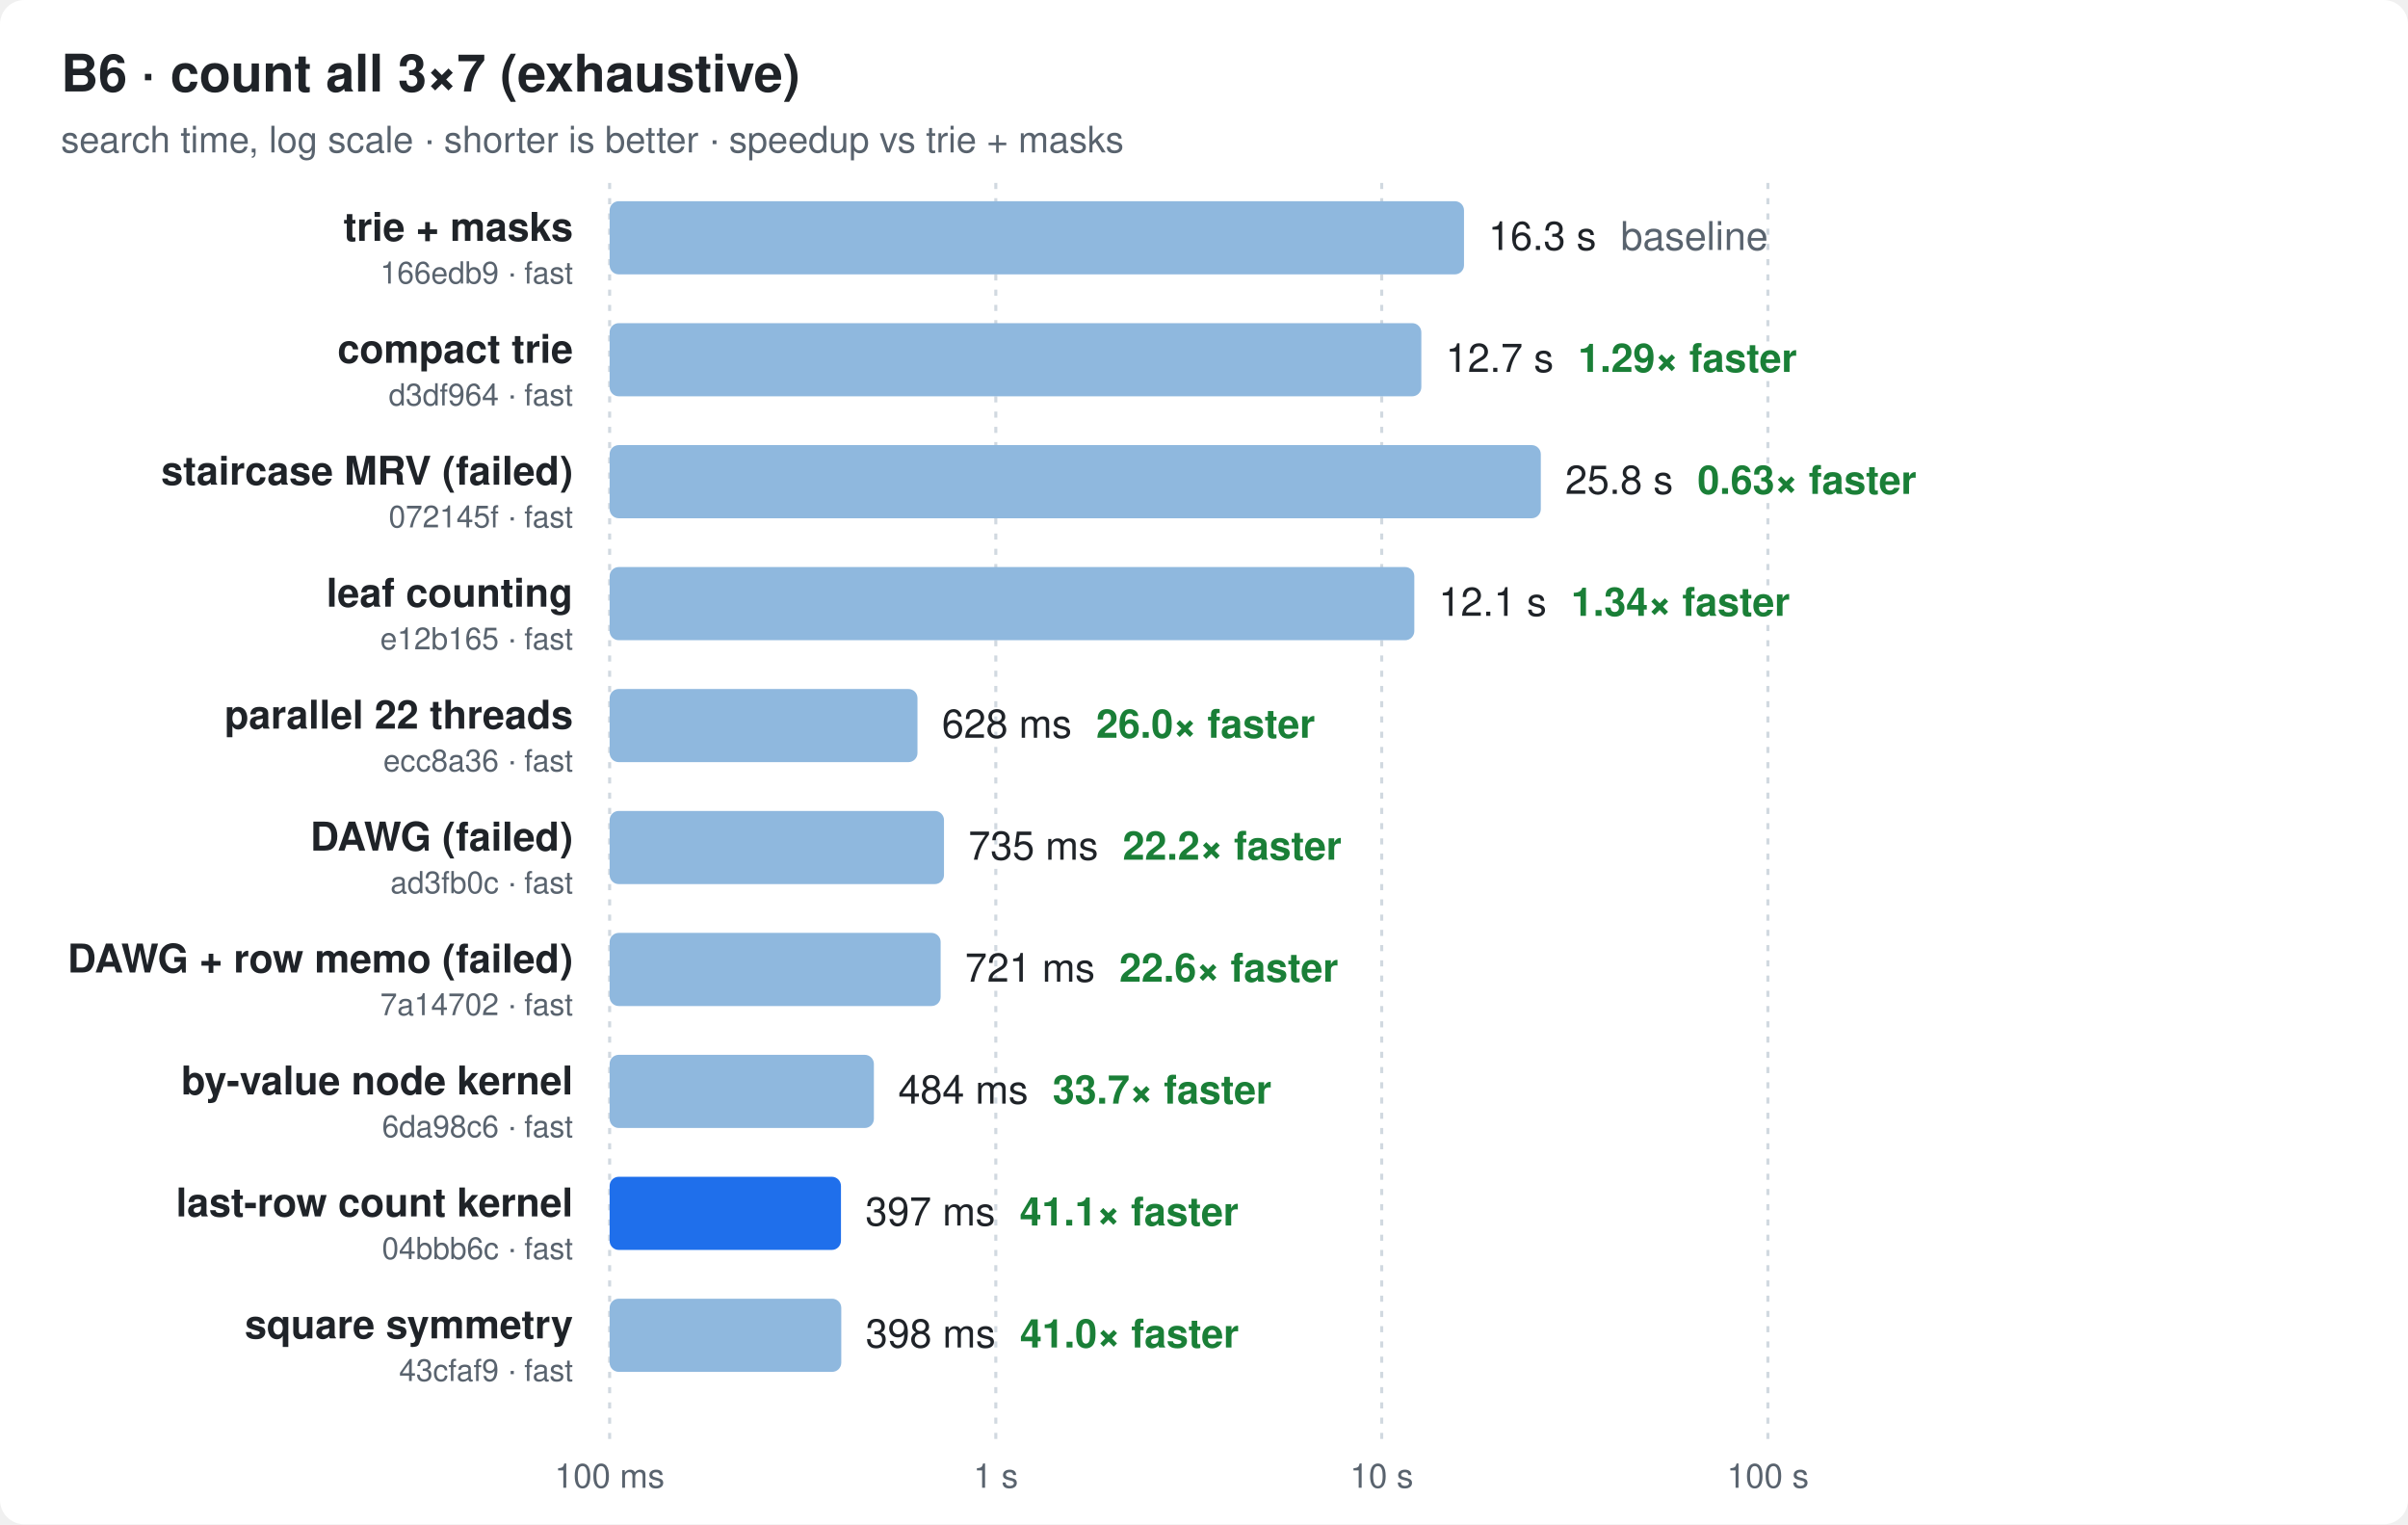
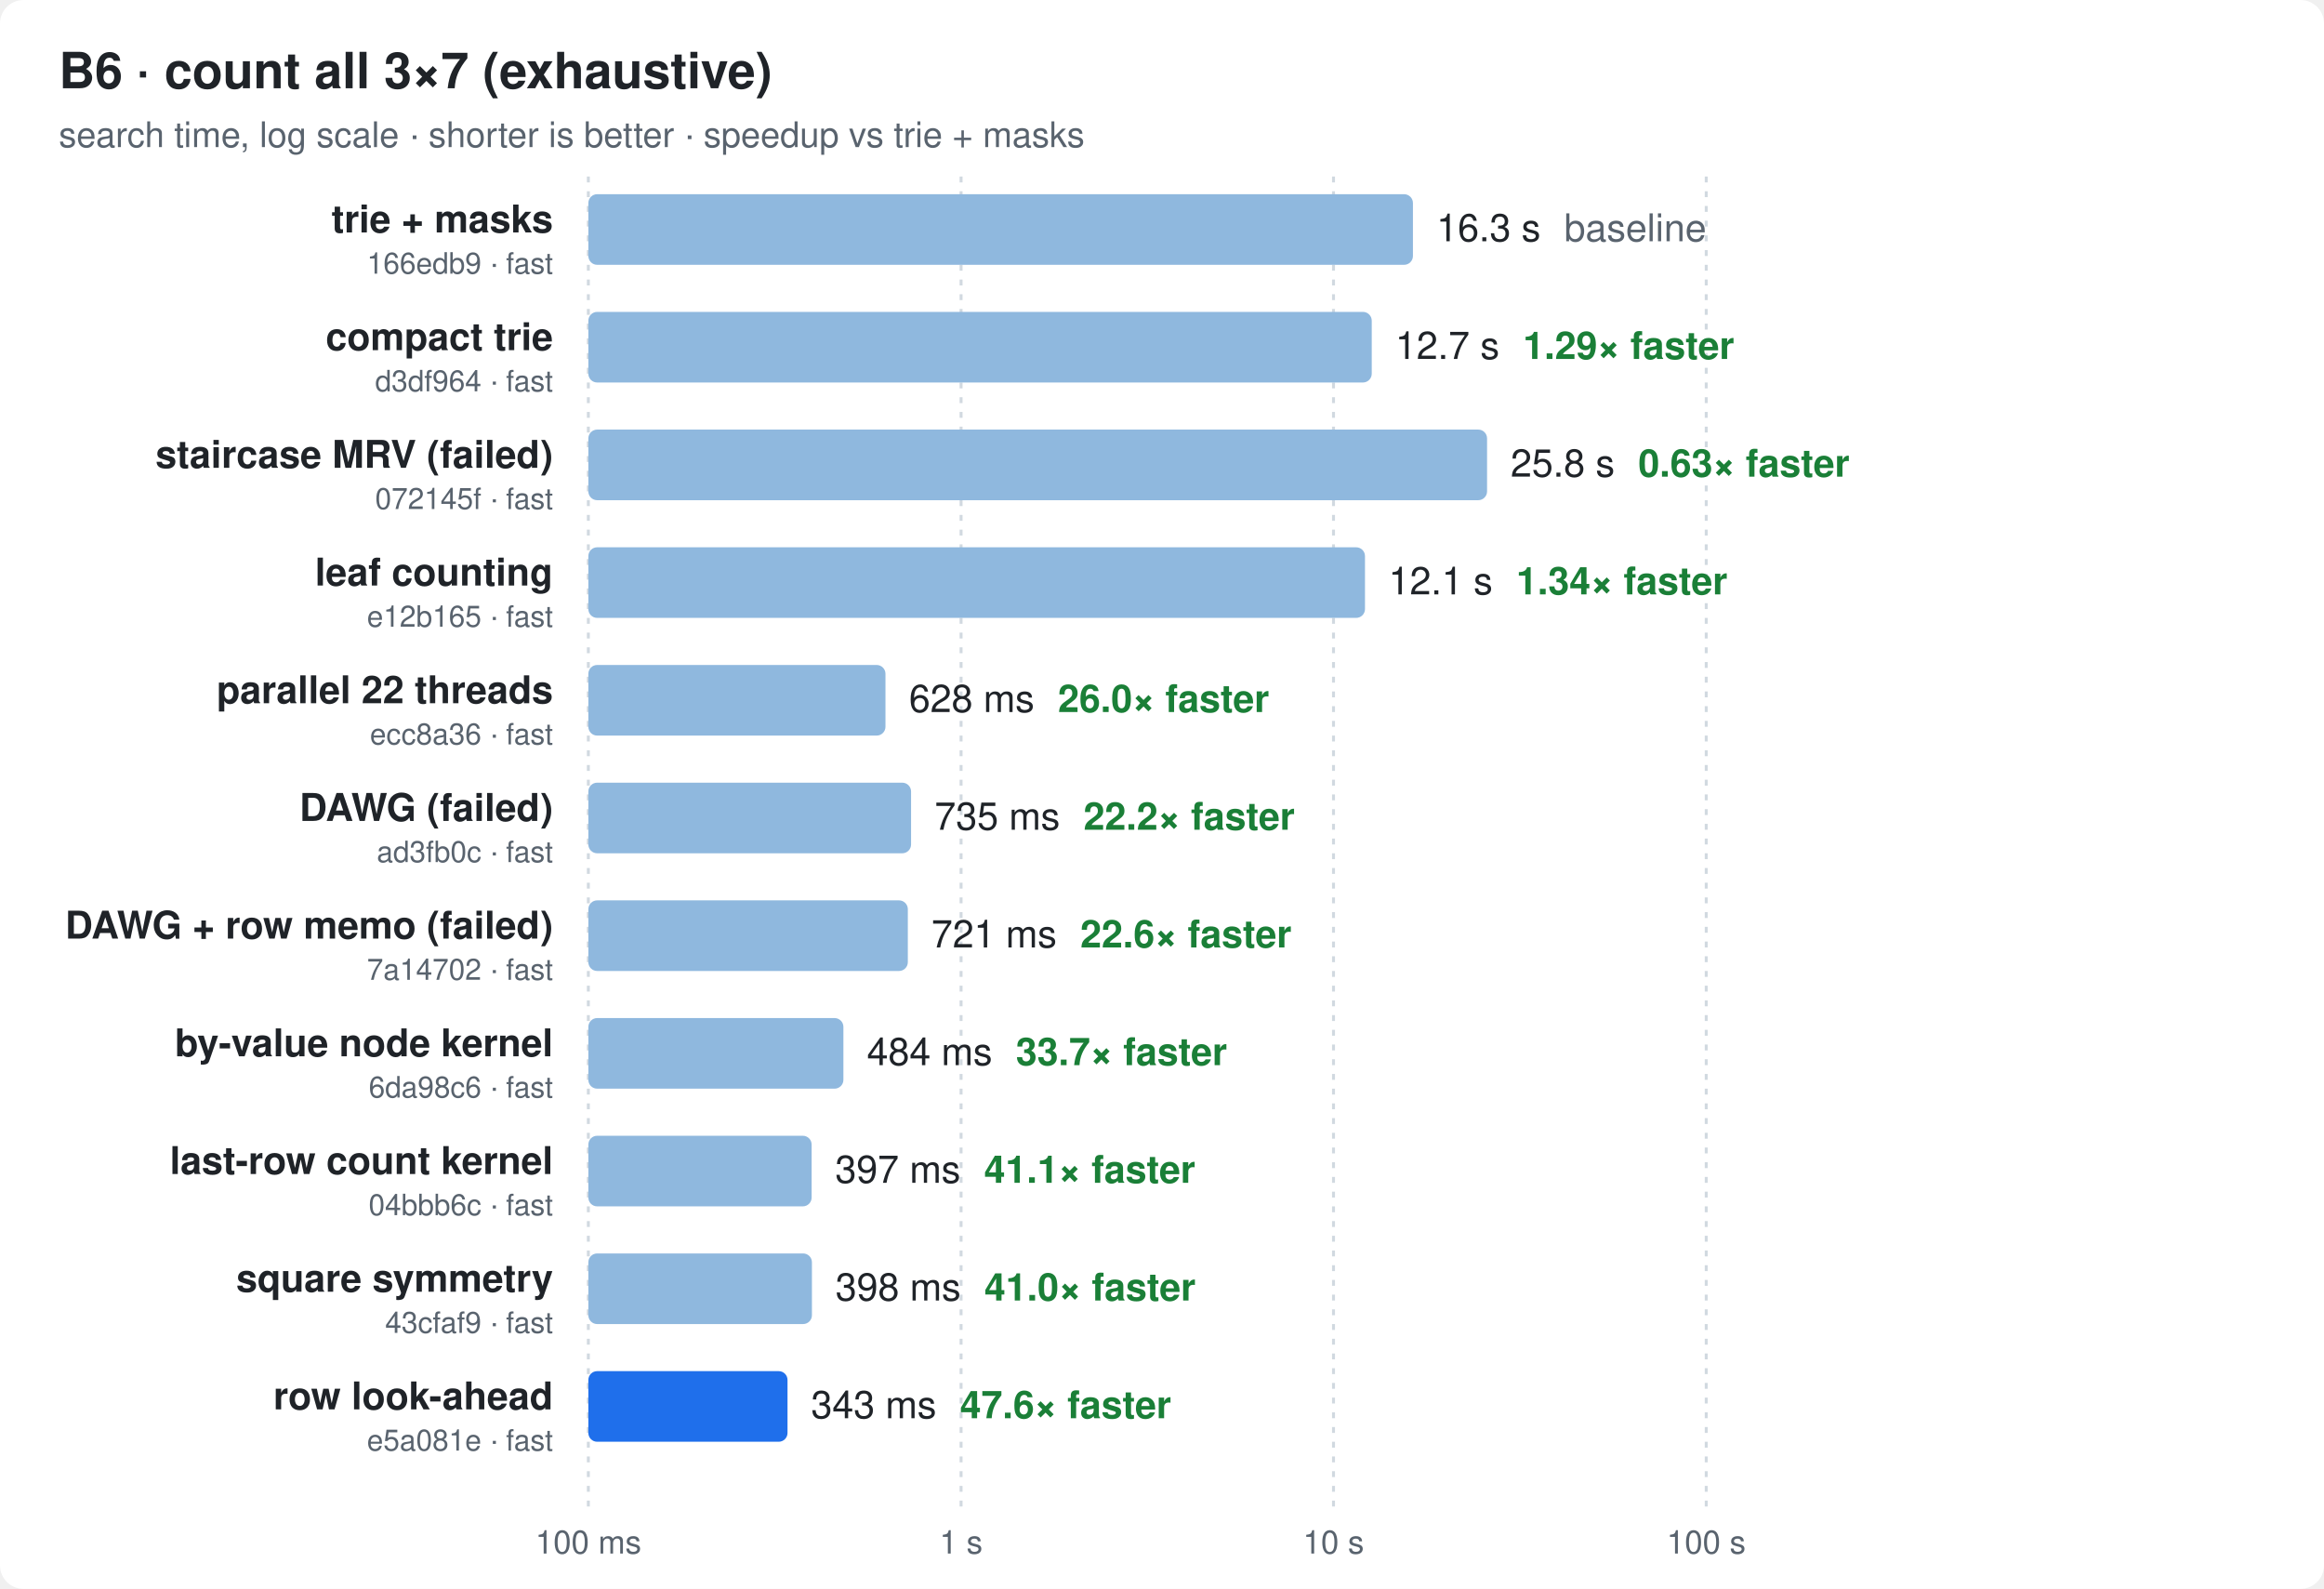
- <svg xmlns="http://www.w3.org/2000/svg" width="790" height="500" viewBox="0 0 790 500" font-family="ui-sans-serif,-apple-system,Segoe UI,Helvetica,Arial,sans-serif">
+ <svg xmlns="http://www.w3.org/2000/svg" width="790" height="540" viewBox="0 0 790 540" font-family="ui-sans-serif,-apple-system,Segoe UI,Helvetica,Arial,sans-serif">
  <style>
  .bg{fill:#ffffff} .t{fill:#1f2328} .m{fill:#59636e} .g{stroke:#d1d9e0}
  .bar{fill:#8fb8de} .best{fill:#1f6feb} .x{fill:#1a7f37;font-weight:600}
  @media (prefers-color-scheme: dark){
    .bg{fill:#0d1117} .t{fill:#e6edf3} .m{fill:#9198a1} .g{stroke:#30363d}
    .bar{fill:#2f5f8f} .best{fill:#4493f8} .x{fill:#3fb950}
  }
</style>
-   <rect class="bg" width="790" height="500" rx="8" />
+   <rect class="bg" width="790" height="540" rx="8" />
  <text class="t" x="20" y="30" font-size="17" font-weight="700">B6 · count all 3×7 (exhaustive)</text>
  <text class="m" x="20" y="50" font-size="12">search time, log scale · shorter is better · speedup vs trie + masks</text>
-   <line class="g" x1="200.0" x2="200.0" y1="60" y2="472" stroke-dasharray="2 3" />
-   <text class="m" x="200.0" y="488" font-size="11" text-anchor="middle">100 ms</text>
-   <line class="g" x1="326.7" x2="326.7" y1="60" y2="472" stroke-dasharray="2 3" />
-   <text class="m" x="326.7" y="488" font-size="11" text-anchor="middle">1 s</text>
-   <line class="g" x1="453.3" x2="453.3" y1="60" y2="472" stroke-dasharray="2 3" />
-   <text class="m" x="453.3" y="488" font-size="11" text-anchor="middle">10 s</text>
-   <line class="g" x1="580.0" x2="580.0" y1="60" y2="472" stroke-dasharray="2 3" />
-   <text class="m" x="580.0" y="488" font-size="11" text-anchor="middle">100 s</text>
+   <line class="g" x1="200.0" x2="200.0" y1="60" y2="512" stroke-dasharray="2 3" />
+   <text class="m" x="200.0" y="528" font-size="11" text-anchor="middle">100 ms</text>
+   <line class="g" x1="326.7" x2="326.7" y1="60" y2="512" stroke-dasharray="2 3" />
+   <text class="m" x="326.7" y="528" font-size="11" text-anchor="middle">1 s</text>
+   <line class="g" x1="453.3" x2="453.3" y1="60" y2="512" stroke-dasharray="2 3" />
+   <text class="m" x="453.3" y="528" font-size="11" text-anchor="middle">10 s</text>
+   <line class="g" x1="580.0" x2="580.0" y1="60" y2="512" stroke-dasharray="2 3" />
+   <text class="m" x="580.0" y="528" font-size="11" text-anchor="middle">100 s</text>
  <text class="t" x="188" y="79.0" font-size="13" font-weight="600" text-anchor="end">trie + masks</text>
  <text class="m" x="188" y="93.0" font-size="10" text-anchor="end">166edb9 · fast</text>
  <rect class="bar" x="200" y="66" width="280.3" height="24" rx="3" />
  <text class="t" x="488.3" y="82.0" font-size="13">16.3 s<tspan class="m" dx="8">baseline</tspan>
  </text>
  <text class="t" x="188" y="119.0" font-size="13" font-weight="600" text-anchor="end">compact trie</text>
  <text class="m" x="188" y="133.0" font-size="10" text-anchor="end">d3df964 · fast</text>
  <rect class="bar" x="200" y="106" width="266.3" height="24" rx="3" />
  <text class="t" x="474.3" y="122.0" font-size="13">12.7 s<tspan class="x" dx="8">1.29× faster</tspan>
  </text>
  <text class="t" x="188" y="159.0" font-size="13" font-weight="600" text-anchor="end">staircase MRV (failed)</text>
  <text class="m" x="188" y="173.0" font-size="10" text-anchor="end">072145f · fast</text>
  <rect class="bar" x="200" y="146" width="305.5" height="24" rx="3" />
  <text class="t" x="513.5" y="162.0" font-size="13">25.8 s<tspan class="x" dx="8">0.63× faster</tspan>
  </text>
  <text class="t" x="188" y="199.0" font-size="13" font-weight="600" text-anchor="end">leaf counting</text>
  <text class="m" x="188" y="213.0" font-size="10" text-anchor="end">e12b165 · fast</text>
  <rect class="bar" x="200" y="186" width="264.0" height="24" rx="3" />
  <text class="t" x="472.0" y="202.0" font-size="13">12.1 s<tspan class="x" dx="8">1.34× faster</tspan>
  </text>
  <text class="t" x="188" y="239.0" font-size="13" font-weight="600" text-anchor="end">parallel 22 threads</text>
  <text class="m" x="188" y="253.0" font-size="10" text-anchor="end">ecc8a36 · fast</text>
  <rect class="bar" x="200" y="226" width="101.0" height="24" rx="3" />
  <text class="t" x="309.0" y="242.0" font-size="13">628 ms<tspan class="x" dx="8">26.0× faster</tspan>
  </text>
  <text class="t" x="188" y="279.0" font-size="13" font-weight="600" text-anchor="end">DAWG (failed)</text>
  <text class="m" x="188" y="293.0" font-size="10" text-anchor="end">ad3fb0c · fast</text>
  <rect class="bar" x="200" y="266" width="109.7" height="24" rx="3" />
  <text class="t" x="317.7" y="282.0" font-size="13">735 ms<tspan class="x" dx="8">22.2× faster</tspan>
  </text>
  <text class="t" x="188" y="319.0" font-size="13" font-weight="600" text-anchor="end">DAWG + row memo (failed)</text>
  <text class="m" x="188" y="333.0" font-size="10" text-anchor="end">7a14702 · fast</text>
  <rect class="bar" x="200" y="306" width="108.6" height="24" rx="3" />
  <text class="t" x="316.6" y="322.0" font-size="13">721 ms<tspan class="x" dx="8">22.6× faster</tspan>
  </text>
  <text class="t" x="188" y="359.0" font-size="13" font-weight="600" text-anchor="end">by-value node kernel</text>
  <text class="m" x="188" y="373.0" font-size="10" text-anchor="end">6da98c6 · fast</text>
  <rect class="bar" x="200" y="346" width="86.7" height="24" rx="3" />
  <text class="t" x="294.7" y="362.0" font-size="13">484 ms<tspan class="x" dx="8">33.7× faster</tspan>
  </text>
  <text class="t" x="188" y="399.0" font-size="13" font-weight="600" text-anchor="end">last-row count kernel</text>
  <text class="m" x="188" y="413.0" font-size="10" text-anchor="end">04bbb6c · fast</text>
-   <rect class="best" x="200" y="386" width="75.9" height="24" rx="3" />
+   <rect class="bar" x="200" y="386" width="75.9" height="24" rx="3" />
  <text class="t" x="283.9" y="402.0" font-size="13">397 ms<tspan class="x" dx="8">41.1× faster</tspan>
  </text>
  <text class="t" x="188" y="439.0" font-size="13" font-weight="600" text-anchor="end">square symmetry</text>
  <text class="m" x="188" y="453.0" font-size="10" text-anchor="end">43cfaf9 · fast</text>
  <rect class="bar" x="200" y="426" width="76.0" height="24" rx="3" />
  <text class="t" x="284.0" y="442.0" font-size="13">398 ms<tspan class="x" dx="8">41.0× faster</tspan>
  </text>
+   <text class="t" x="188" y="479.0" font-size="13" font-weight="600" text-anchor="end">row look-ahead</text>
+   <text class="m" x="188" y="493.0" font-size="10" text-anchor="end">e5a081e · fast</text>
+   <rect class="best" x="200" y="466" width="67.7" height="24" rx="3" />
+   <text class="t" x="275.7" y="482.0" font-size="13">343 ms<tspan class="x" dx="8">47.6× faster</tspan>
+   </text>
</svg>
